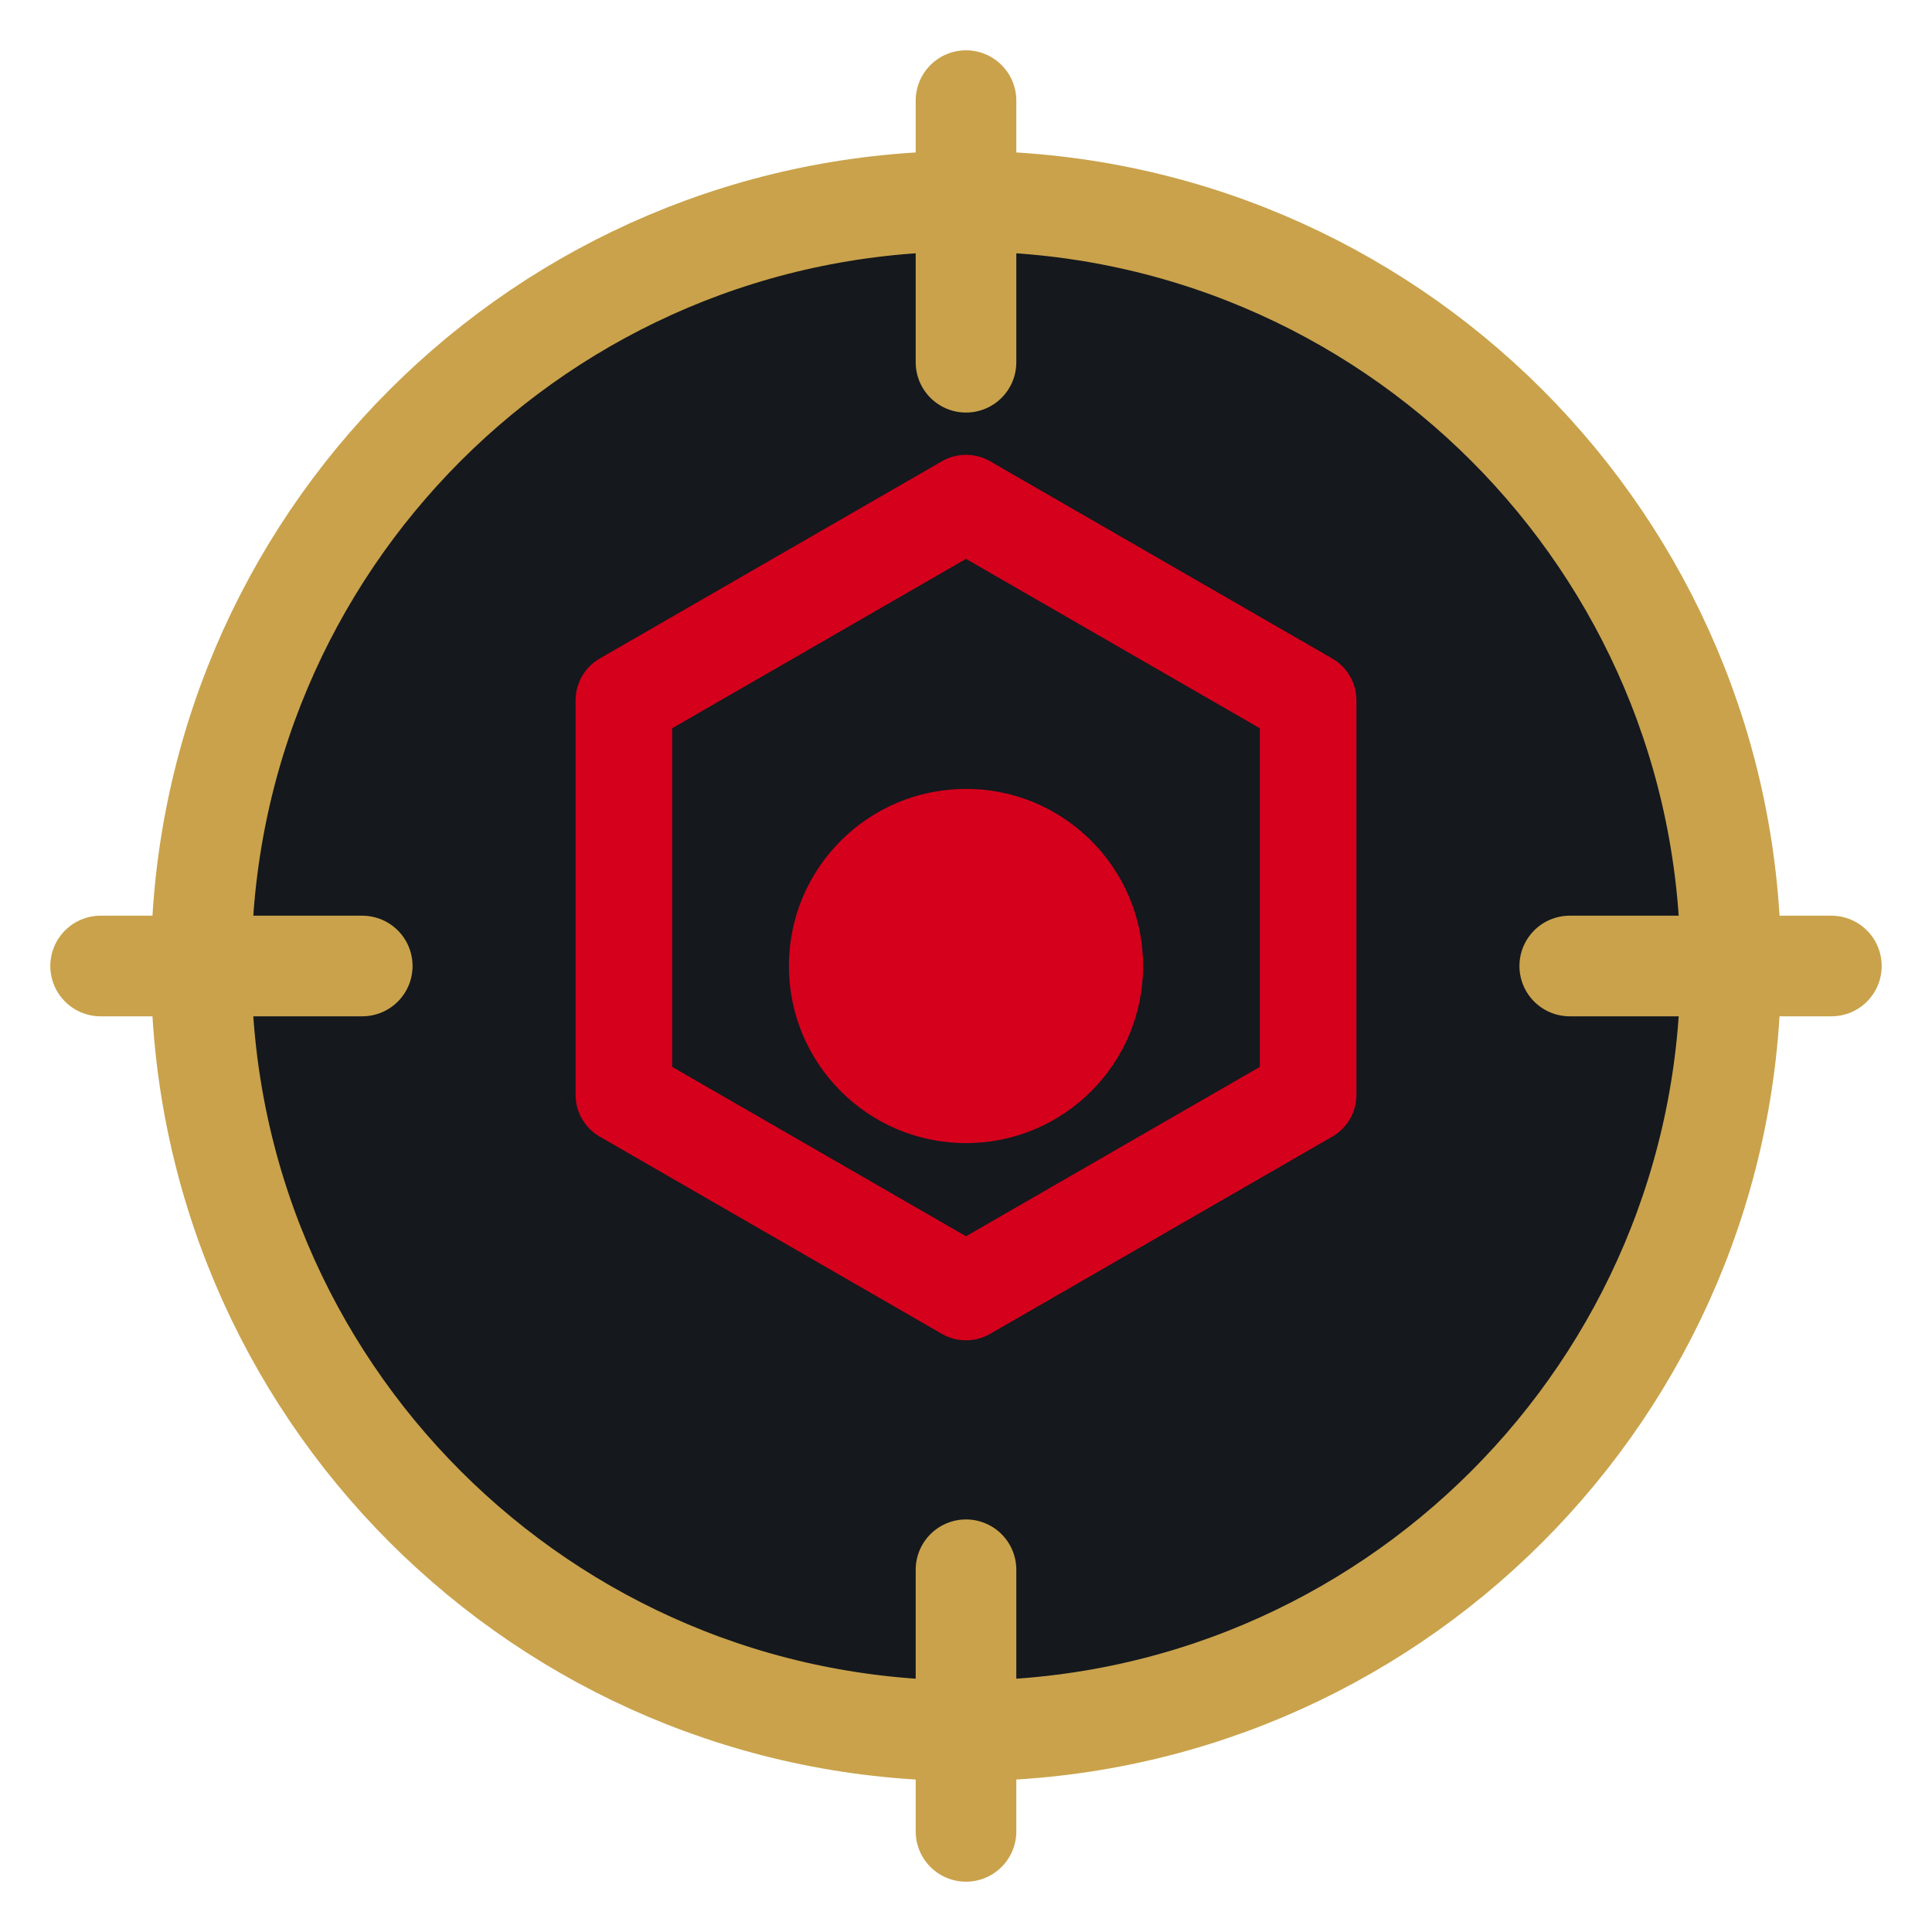
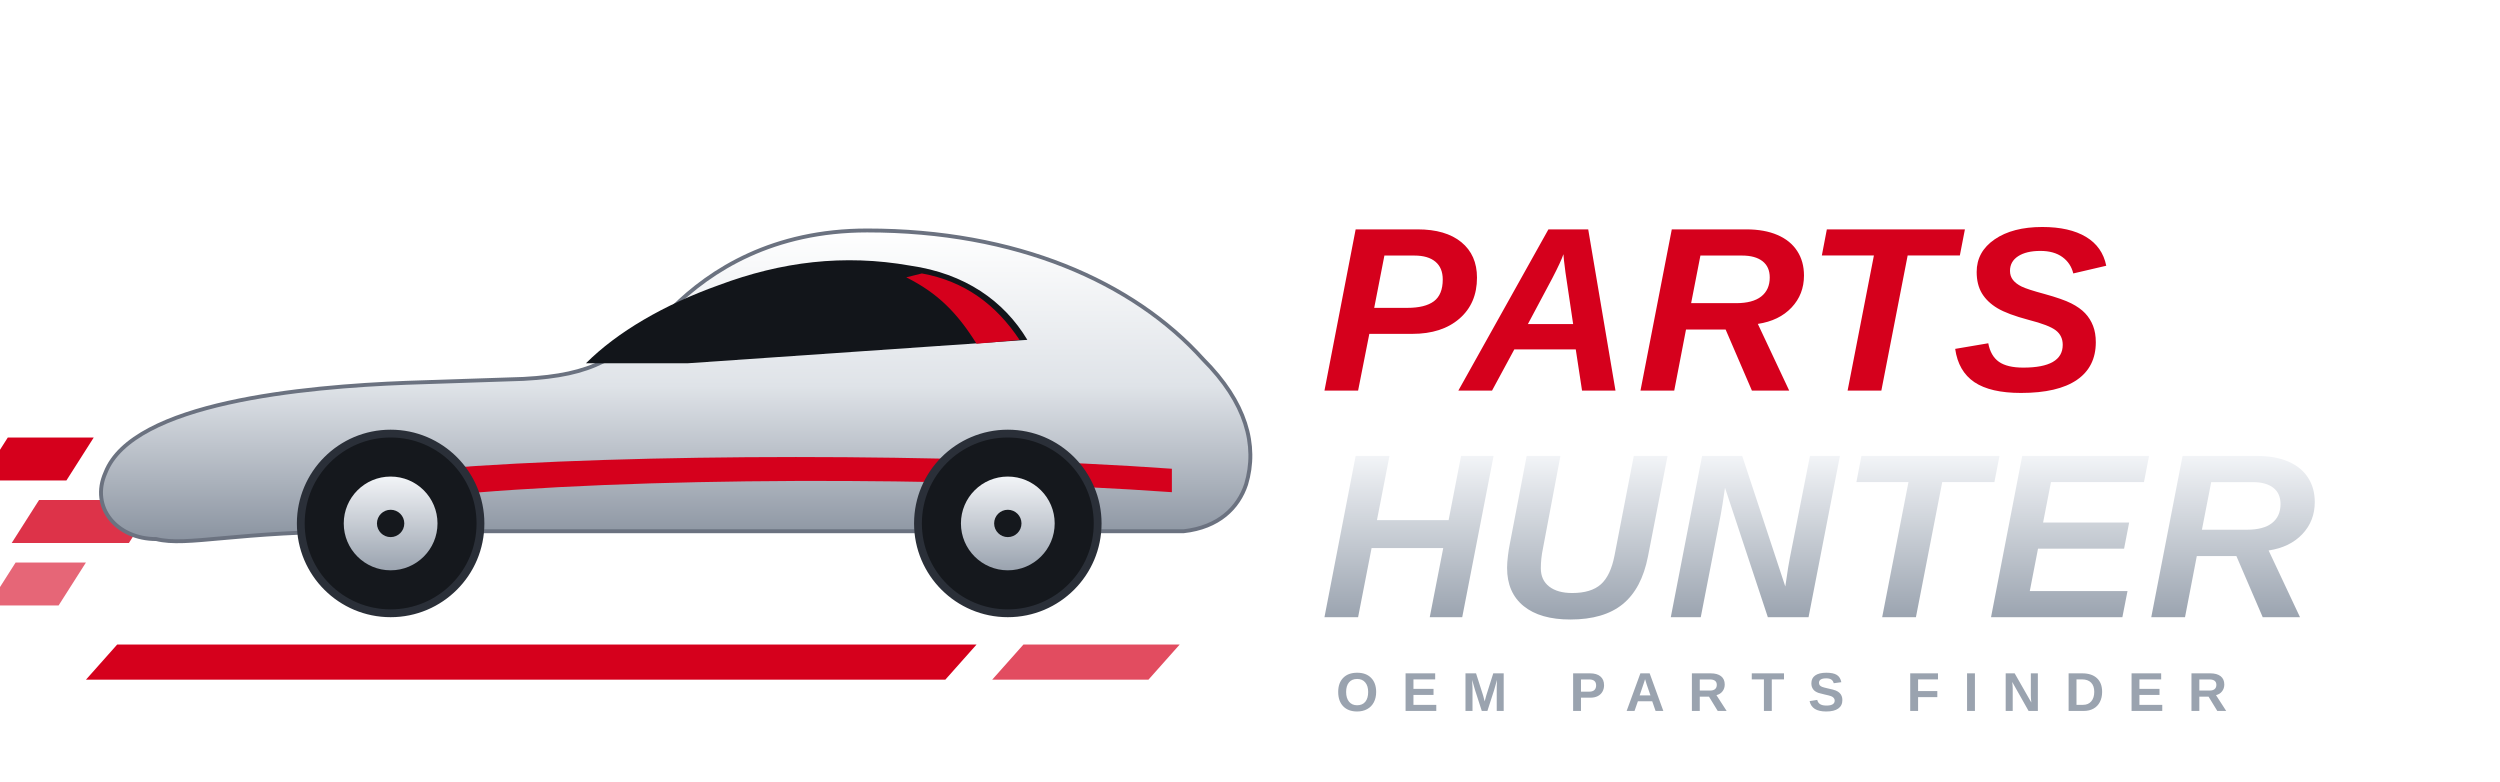
- <svg xmlns="http://www.w3.org/2000/svg" viewBox="0 0 48 48" width="48" height="48" role="img" aria-label="Parts Hunter">
-   <circle cx="24" cy="24" r="19" fill="#15181d" stroke="#c9a24b" stroke-width="2.5" />
-   <g stroke="#c9a24b" stroke-width="2.5" stroke-linecap="round">
-     <line x1="24" y1="2.5" x2="24" y2="9" />
-     <line x1="24" y1="39" x2="24" y2="45.5" />
-     <line x1="2.5" y1="24" x2="9" y2="24" />
-     <line x1="39" y1="24" x2="45.5" y2="24" />
+ <svg xmlns="http://www.w3.org/2000/svg" viewBox="0 0 640 200" width="640" height="200" role="img" aria-label="Parts Hunter">
+   <defs>
+     <linearGradient id="sil" x1="0" y1="0" x2="0" y2="1">
+       <stop offset="0" stop-color="#ffffff" />
+       <stop offset="0.5" stop-color="#dfe3e8" />
+       <stop offset="1" stop-color="#8a93a0" />
+     </linearGradient>
+     <linearGradient id="silw" x1="0" y1="0" x2="0" y2="1">
+       <stop offset="0" stop-color="#f2f4f7" />
+       <stop offset="1" stop-color="#9aa3af" />
+     </linearGradient>
+   </defs>
+   <g fill="#d5001c">
+     <path d="M2 112 l22 0 -7 11 -22 0 Z" />
+     <path d="M10 128 l30 0 -7 11 -30 0 Z" opacity="0.8" />
+     <path d="M4 144 l18 0 -7 11 -18 0 Z" opacity="0.6" />
  </g>
-   <path d="M24 12.5l8.5 4.9v9.8L24 32.1l-8.5-4.9v-9.8z" fill="none" stroke="#d5001c" stroke-width="2.4" stroke-linejoin="round" />
-   <circle cx="24" cy="24" r="4.4" fill="#d5001c" />
+   <path d="M40 138 C30 138 23 130 27 121 C34 103 78 99 104 98 L134 97            C152 96 158 92 172 79 C182 69 198 59 222 59 C260 59 290 72 308 92            C319 103 322 114 319 124 C317 130 312 135 303 136 L94 136 C60 136 48 140 40 138 Z" fill="url(#sil)" stroke="#6b7280" stroke-width="1" />
+   <path d="M150 93 C158 85 170 78 184 73 C200 67 216 65 233 68 C247 70 257 77 263 87 L176 93 Z" fill="#12151a" />
+   <path d="M112 120 C162 116 244 116 300 120 L300 126 C244 122 162 122 112 127 Z" fill="#d5001c" />
+   <path d="M236 70 C247 72 255 78 261 87 L250 88 C245 80 240 75 232 71 Z" fill="#d5001c" />
+   <g>
+     <circle cx="100" cy="134" r="23" fill="#15181d" stroke="#2a2f38" stroke-width="2" />
+     <circle cx="100" cy="134" r="12" fill="url(#silw)" />
+     <circle cx="100" cy="134" r="3.5" fill="#15181d" />
+     <circle cx="258" cy="134" r="23" fill="#15181d" stroke="#2a2f38" stroke-width="2" />
+     <circle cx="258" cy="134" r="12" fill="url(#silw)" />
+     <circle cx="258" cy="134" r="3.5" fill="#15181d" />
+   </g>
+   <path d="M30 165 L250 165 L242 174 L22 174 Z" fill="#d5001c" />
+   <path d="M262 165 l40 0 -8 9 -40 0 Z" fill="#d5001c" opacity="0.7" />
+   <text x="338" y="100" font-family="'Arial Black','Arial Narrow',Arial,sans-serif" font-weight="900" font-style="italic" font-size="60" letter-spacing="1" fill="#d5001c">PARTS</text>
+   <text x="338" y="158" font-family="'Arial Black','Arial Narrow',Arial,sans-serif" font-weight="900" font-style="italic" font-size="60" letter-spacing="1" fill="url(#silw)">HUNTER</text>
+   <text x="342" y="182" font-family="Arial,Helvetica,sans-serif" font-weight="700" font-size="14" letter-spacing="6" fill="#9aa3af">OEM PARTS FINDER</text>
</svg>
